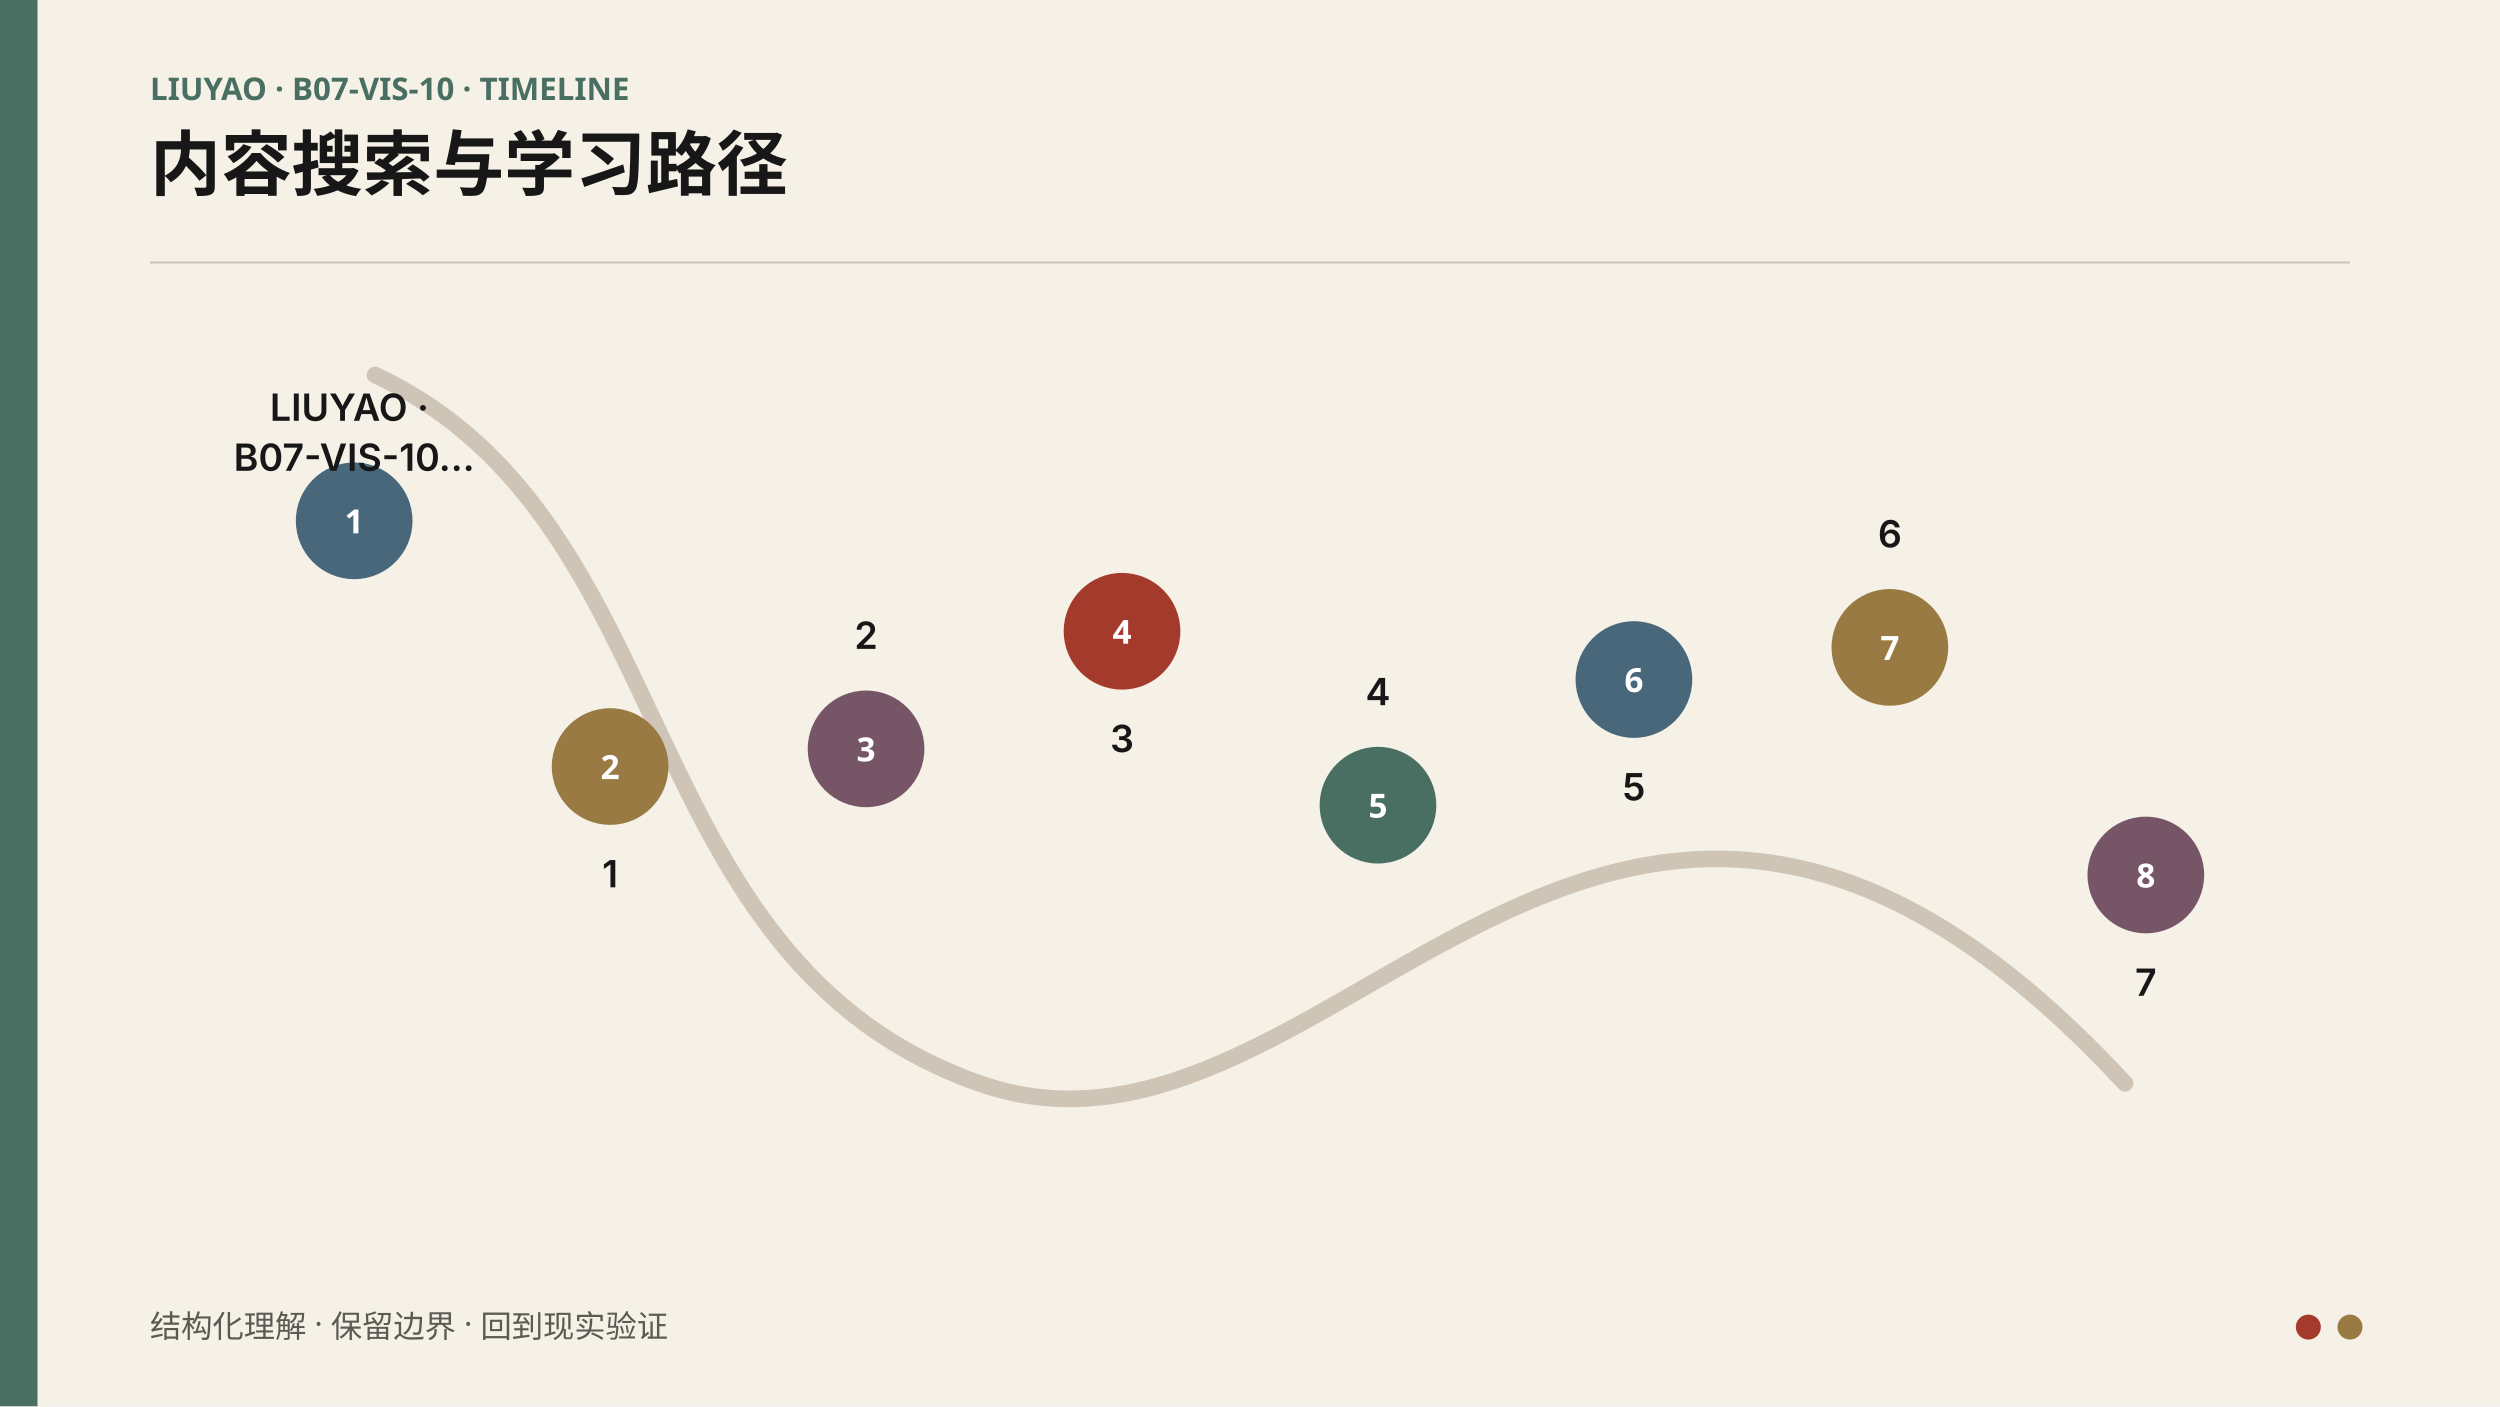
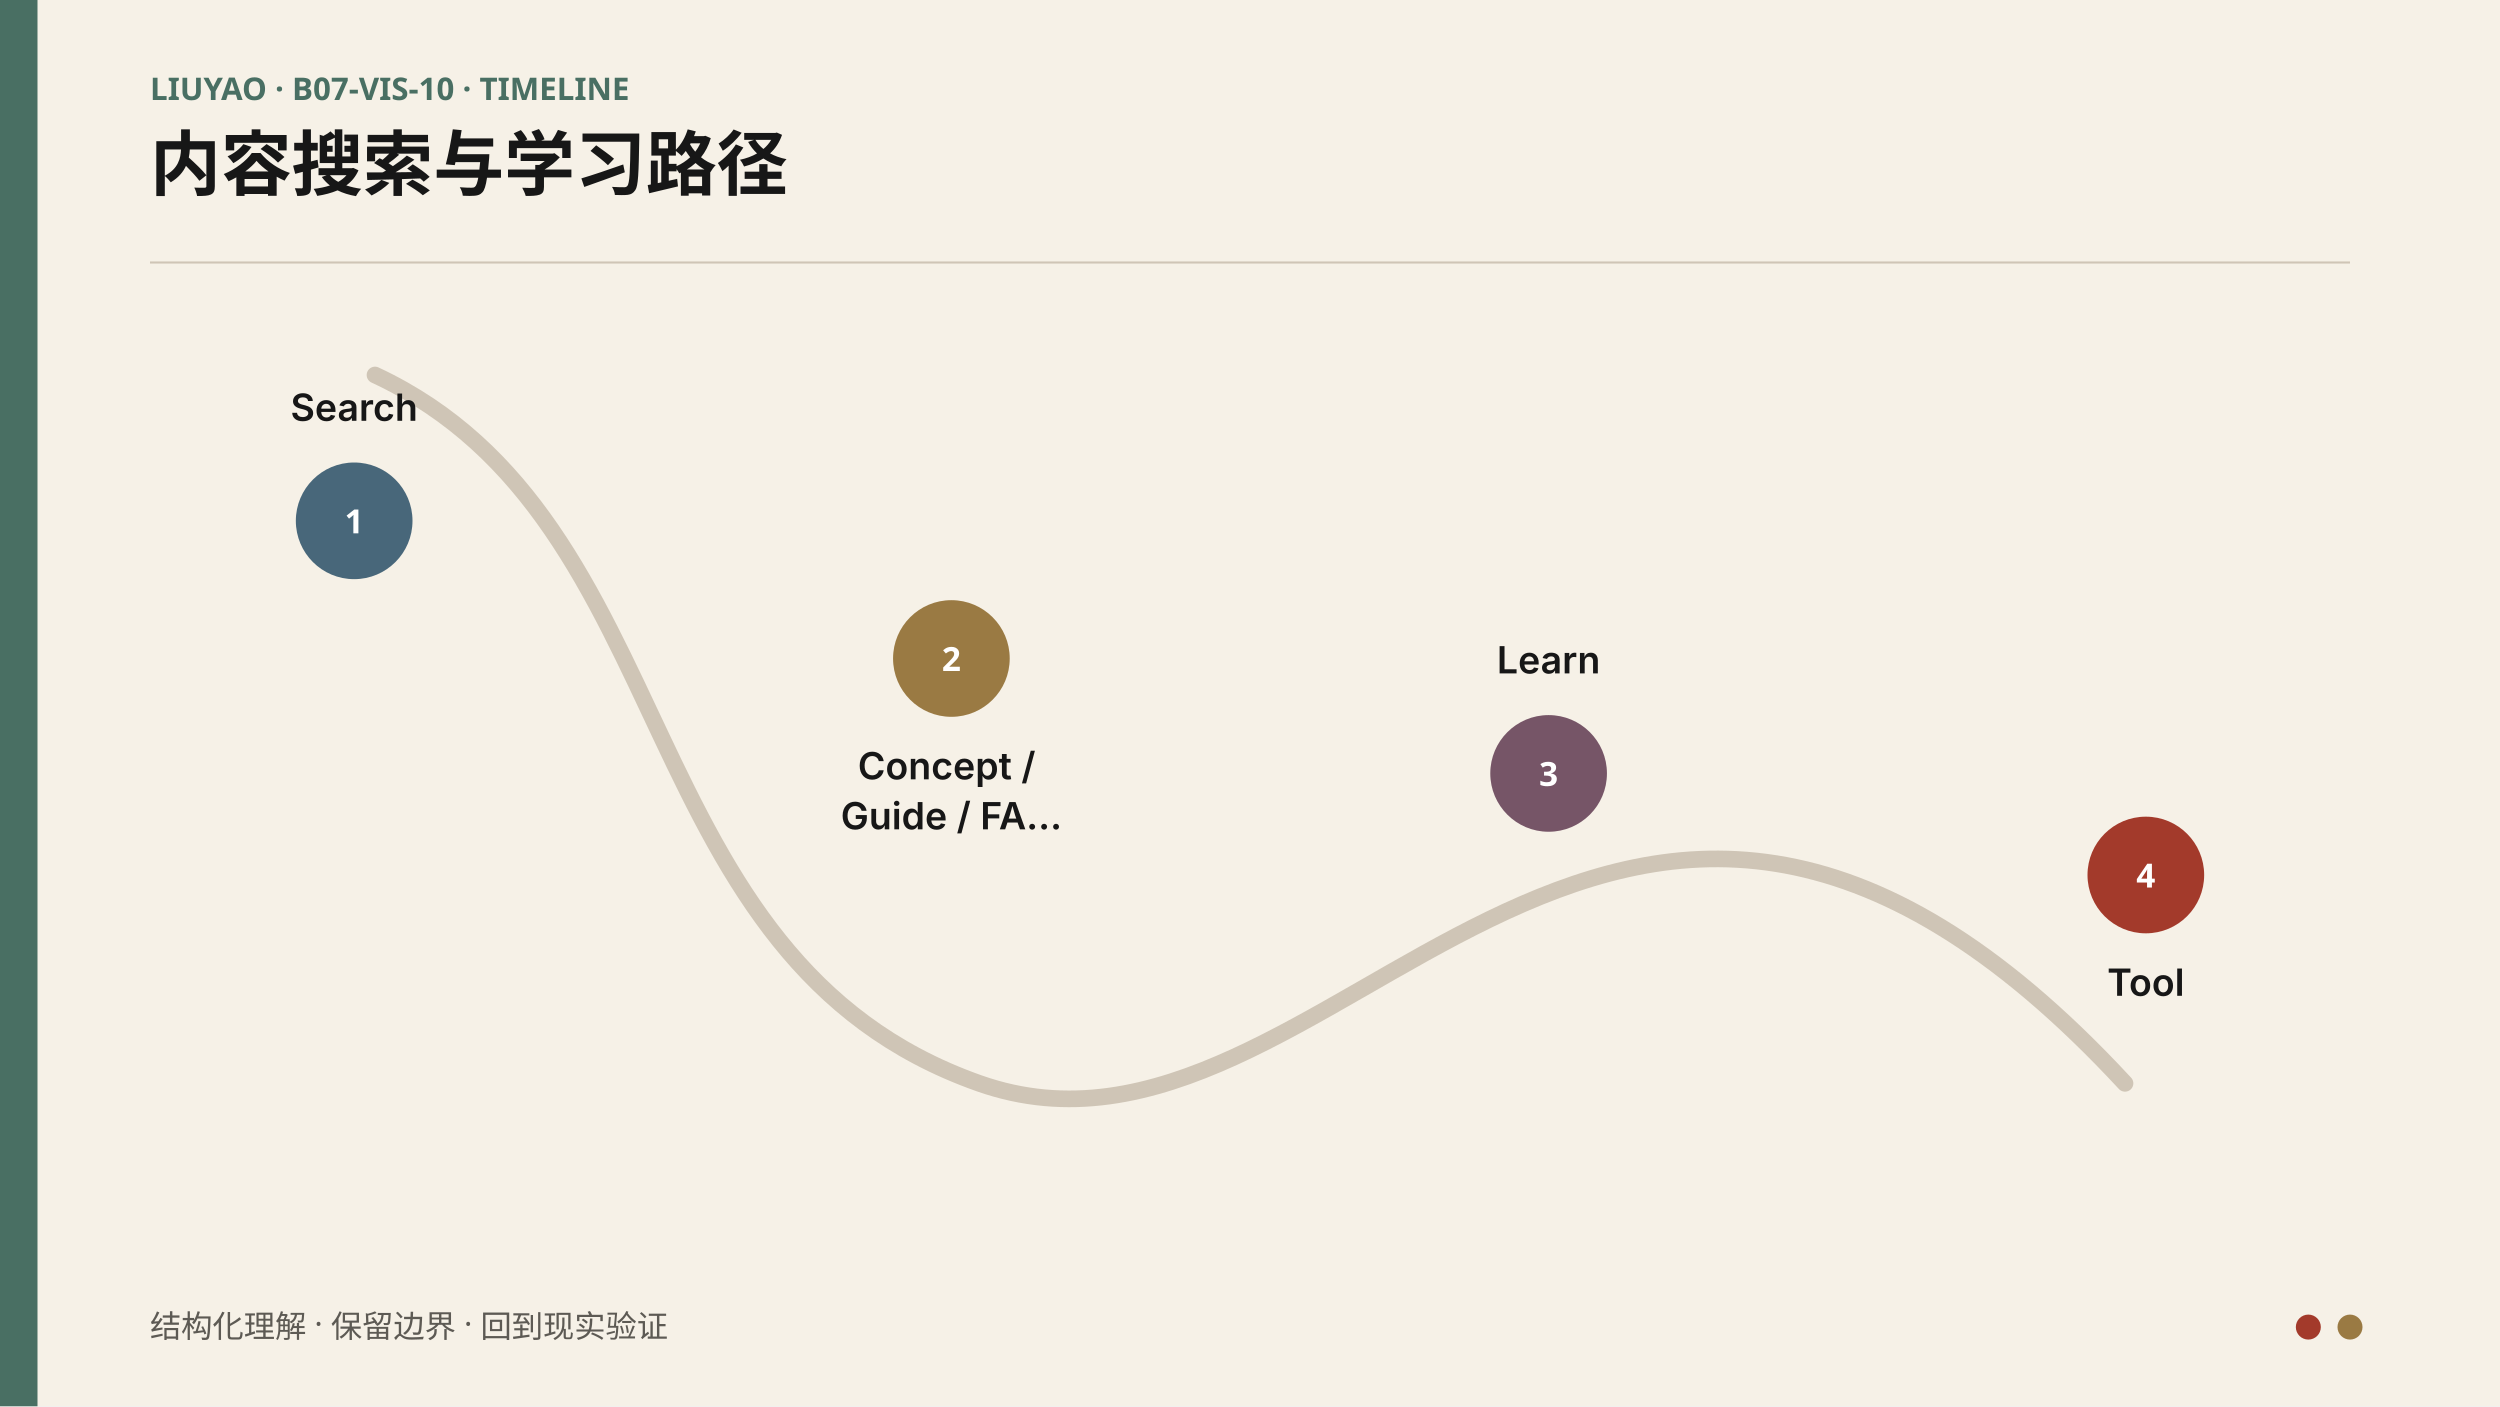
<svg xmlns="http://www.w3.org/2000/svg" data-visual-system="LIUYAO_VISUAL_SYSTEM_V1" data-style="modern-eastern-analytical" data-art-direction="content-growth-visual-v2" data-layout="timeline" width="1200" height="675" viewBox="0 0 1200 675" role="img" aria-labelledby="title desc">
  <rect width="1200" height="675" fill="#F6F1E7" />
  <rect x="0" y="0" width="18" height="675" fill="#496F63" />
  <text x="72" y="48" fill="#496F63" font-size="15" font-weight="700" letter-spacing="0" font-family="system-ui, sans-serif">LIUYAO · B07-VIS-10 · TIMELINE</text>
  <text x="72" y="91" text-anchor="start" fill="#171717" font-size="34" font-weight="750" font-family="system-ui, -apple-system, BlinkMacSystemFont, 'Segoe UI', sans-serif">
    <tspan x="72" dy="0">内容搜索与学习路径</tspan>
  </text>
  <line x1="72" y1="126" x2="1128" y2="126" stroke="#CFC5B6" stroke-width="1" />
  <path d="M 180 180 C 330 250, 300 460, 470 520 S 770 250, 1020 520" fill="none" stroke="#CFC5B6" stroke-width="8" stroke-linecap="round" />
  <circle cx="170" cy="250" r="28" fill="#48677A" />
  <text x="170" y="256" text-anchor="middle" fill="#fff" font-size="16" font-weight="700" font-family="system-ui, sans-serif">1</text>
  <text x="170" y="202" text-anchor="middle" fill="#171717" font-size="18" font-weight="600" font-family="system-ui, -apple-system, BlinkMacSystemFont, 'Segoe UI', sans-serif">
-     <tspan x="170" dy="0">LIUYAO ·</tspan>
-     <tspan x="170" dy="24">B07-VIS-10…</tspan>
+     <tspan x="170" dy="0">Search</tspan>
  </text>
-   <circle cx="292.857" cy="367.934" r="28" fill="#9A7A43" />
-   <text x="292.857" y="373.934" text-anchor="middle" fill="#fff" font-size="16" font-weight="700" font-family="system-ui, sans-serif">2</text>
-   <text x="292.857" y="425.934" text-anchor="middle" fill="#171717" font-size="18" font-weight="600" font-family="system-ui, -apple-system, BlinkMacSystemFont, 'Segoe UI', sans-serif">
-     <tspan x="292.857" dy="0">1</tspan>
+   <circle cx="456.667" cy="316.077" r="28" fill="#9A7A43" />
+   <text x="456.667" y="322.077" text-anchor="middle" fill="#fff" font-size="16" font-weight="700" font-family="system-ui, sans-serif">2</text>
+   <text x="456.667" y="374.077" text-anchor="middle" fill="#171717" font-size="18" font-weight="600" font-family="system-ui, -apple-system, BlinkMacSystemFont, 'Segoe UI', sans-serif">
+     <tspan x="456.667" dy="0">Concept /</tspan>
+     <tspan x="456.667" dy="24">Guide / FA…</tspan>
  </text>
-   <circle cx="415.714" cy="359.456" r="28" fill="#765567" />
-   <text x="415.714" y="365.456" text-anchor="middle" fill="#fff" font-size="16" font-weight="700" font-family="system-ui, sans-serif">3</text>
-   <text x="415.714" y="311.456" text-anchor="middle" fill="#171717" font-size="18" font-weight="600" font-family="system-ui, -apple-system, BlinkMacSystemFont, 'Segoe UI', sans-serif">
-     <tspan x="415.714" dy="0">2</tspan>
+   <circle cx="743.333" cy="371.244" r="28" fill="#765567" />
+   <text x="743.333" y="377.244" text-anchor="middle" fill="#fff" font-size="16" font-weight="700" font-family="system-ui, sans-serif">3</text>
+   <text x="743.333" y="323.244" text-anchor="middle" fill="#171717" font-size="18" font-weight="600" font-family="system-ui, -apple-system, BlinkMacSystemFont, 'Segoe UI', sans-serif">
+     <tspan x="743.333" dy="0">Learn</tspan>
  </text>
-   <circle cx="538.571" cy="303.009" r="28" fill="#A33A2B" />
-   <text x="538.571" y="309.009" text-anchor="middle" fill="#fff" font-size="16" font-weight="700" font-family="system-ui, sans-serif">4</text>
-   <text x="538.571" y="361.009" text-anchor="middle" fill="#171717" font-size="18" font-weight="600" font-family="system-ui, -apple-system, BlinkMacSystemFont, 'Segoe UI', sans-serif">
-     <tspan x="538.571" dy="0">3</tspan>
-   </text>
-   <circle cx="661.429" cy="386.49" r="28" fill="#496F63" />
-   <text x="661.429" y="392.49" text-anchor="middle" fill="#fff" font-size="16" font-weight="700" font-family="system-ui, sans-serif">5</text>
-   <text x="661.429" y="338.49" text-anchor="middle" fill="#171717" font-size="18" font-weight="600" font-family="system-ui, -apple-system, BlinkMacSystemFont, 'Segoe UI', sans-serif">
-     <tspan x="661.429" dy="0">4</tspan>
-   </text>
-   <circle cx="784.286" cy="326.18" r="28" fill="#48677A" />
-   <text x="784.286" y="332.18" text-anchor="middle" fill="#fff" font-size="16" font-weight="700" font-family="system-ui, sans-serif">6</text>
-   <text x="784.286" y="384.18" text-anchor="middle" fill="#171717" font-size="18" font-weight="600" font-family="system-ui, -apple-system, BlinkMacSystemFont, 'Segoe UI', sans-serif">
-     <tspan x="784.286" dy="0">5</tspan>
-   </text>
-   <circle cx="907.143" cy="310.744" r="28" fill="#9A7A43" />
-   <text x="907.143" y="316.744" text-anchor="middle" fill="#fff" font-size="16" font-weight="700" font-family="system-ui, sans-serif">7</text>
-   <text x="907.143" y="262.744" text-anchor="middle" fill="#171717" font-size="18" font-weight="600" font-family="system-ui, -apple-system, BlinkMacSystemFont, 'Segoe UI', sans-serif">
-     <tspan x="907.143" dy="0">6</tspan>
-   </text>
-   <circle cx="1030" cy="420" r="28" fill="#765567" />
-   <text x="1030" y="426" text-anchor="middle" fill="#fff" font-size="16" font-weight="700" font-family="system-ui, sans-serif">8</text>
+   <circle cx="1030" cy="420" r="28" fill="#A33A2B" />
+   <text x="1030" y="426" text-anchor="middle" fill="#fff" font-size="16" font-weight="700" font-family="system-ui, sans-serif">4</text>
  <text x="1030" y="478" text-anchor="middle" fill="#171717" font-size="18" font-weight="600" font-family="system-ui, -apple-system, BlinkMacSystemFont, 'Segoe UI', sans-serif">
-     <tspan x="1030" dy="0">7</tspan>
+     <tspan x="1030" dy="0">Tool</tspan>
  </text>
  <text x="72" y="642" fill="#5D5A54" font-size="15" font-family="system-ui, sans-serif">结构化理解 · 保留边界 · 回到现实验证</text>
  <circle cx="1108" cy="637" r="6" fill="#A33A2B" />
  <circle cx="1128" cy="637" r="6" fill="#9A7A43" />
</svg>
